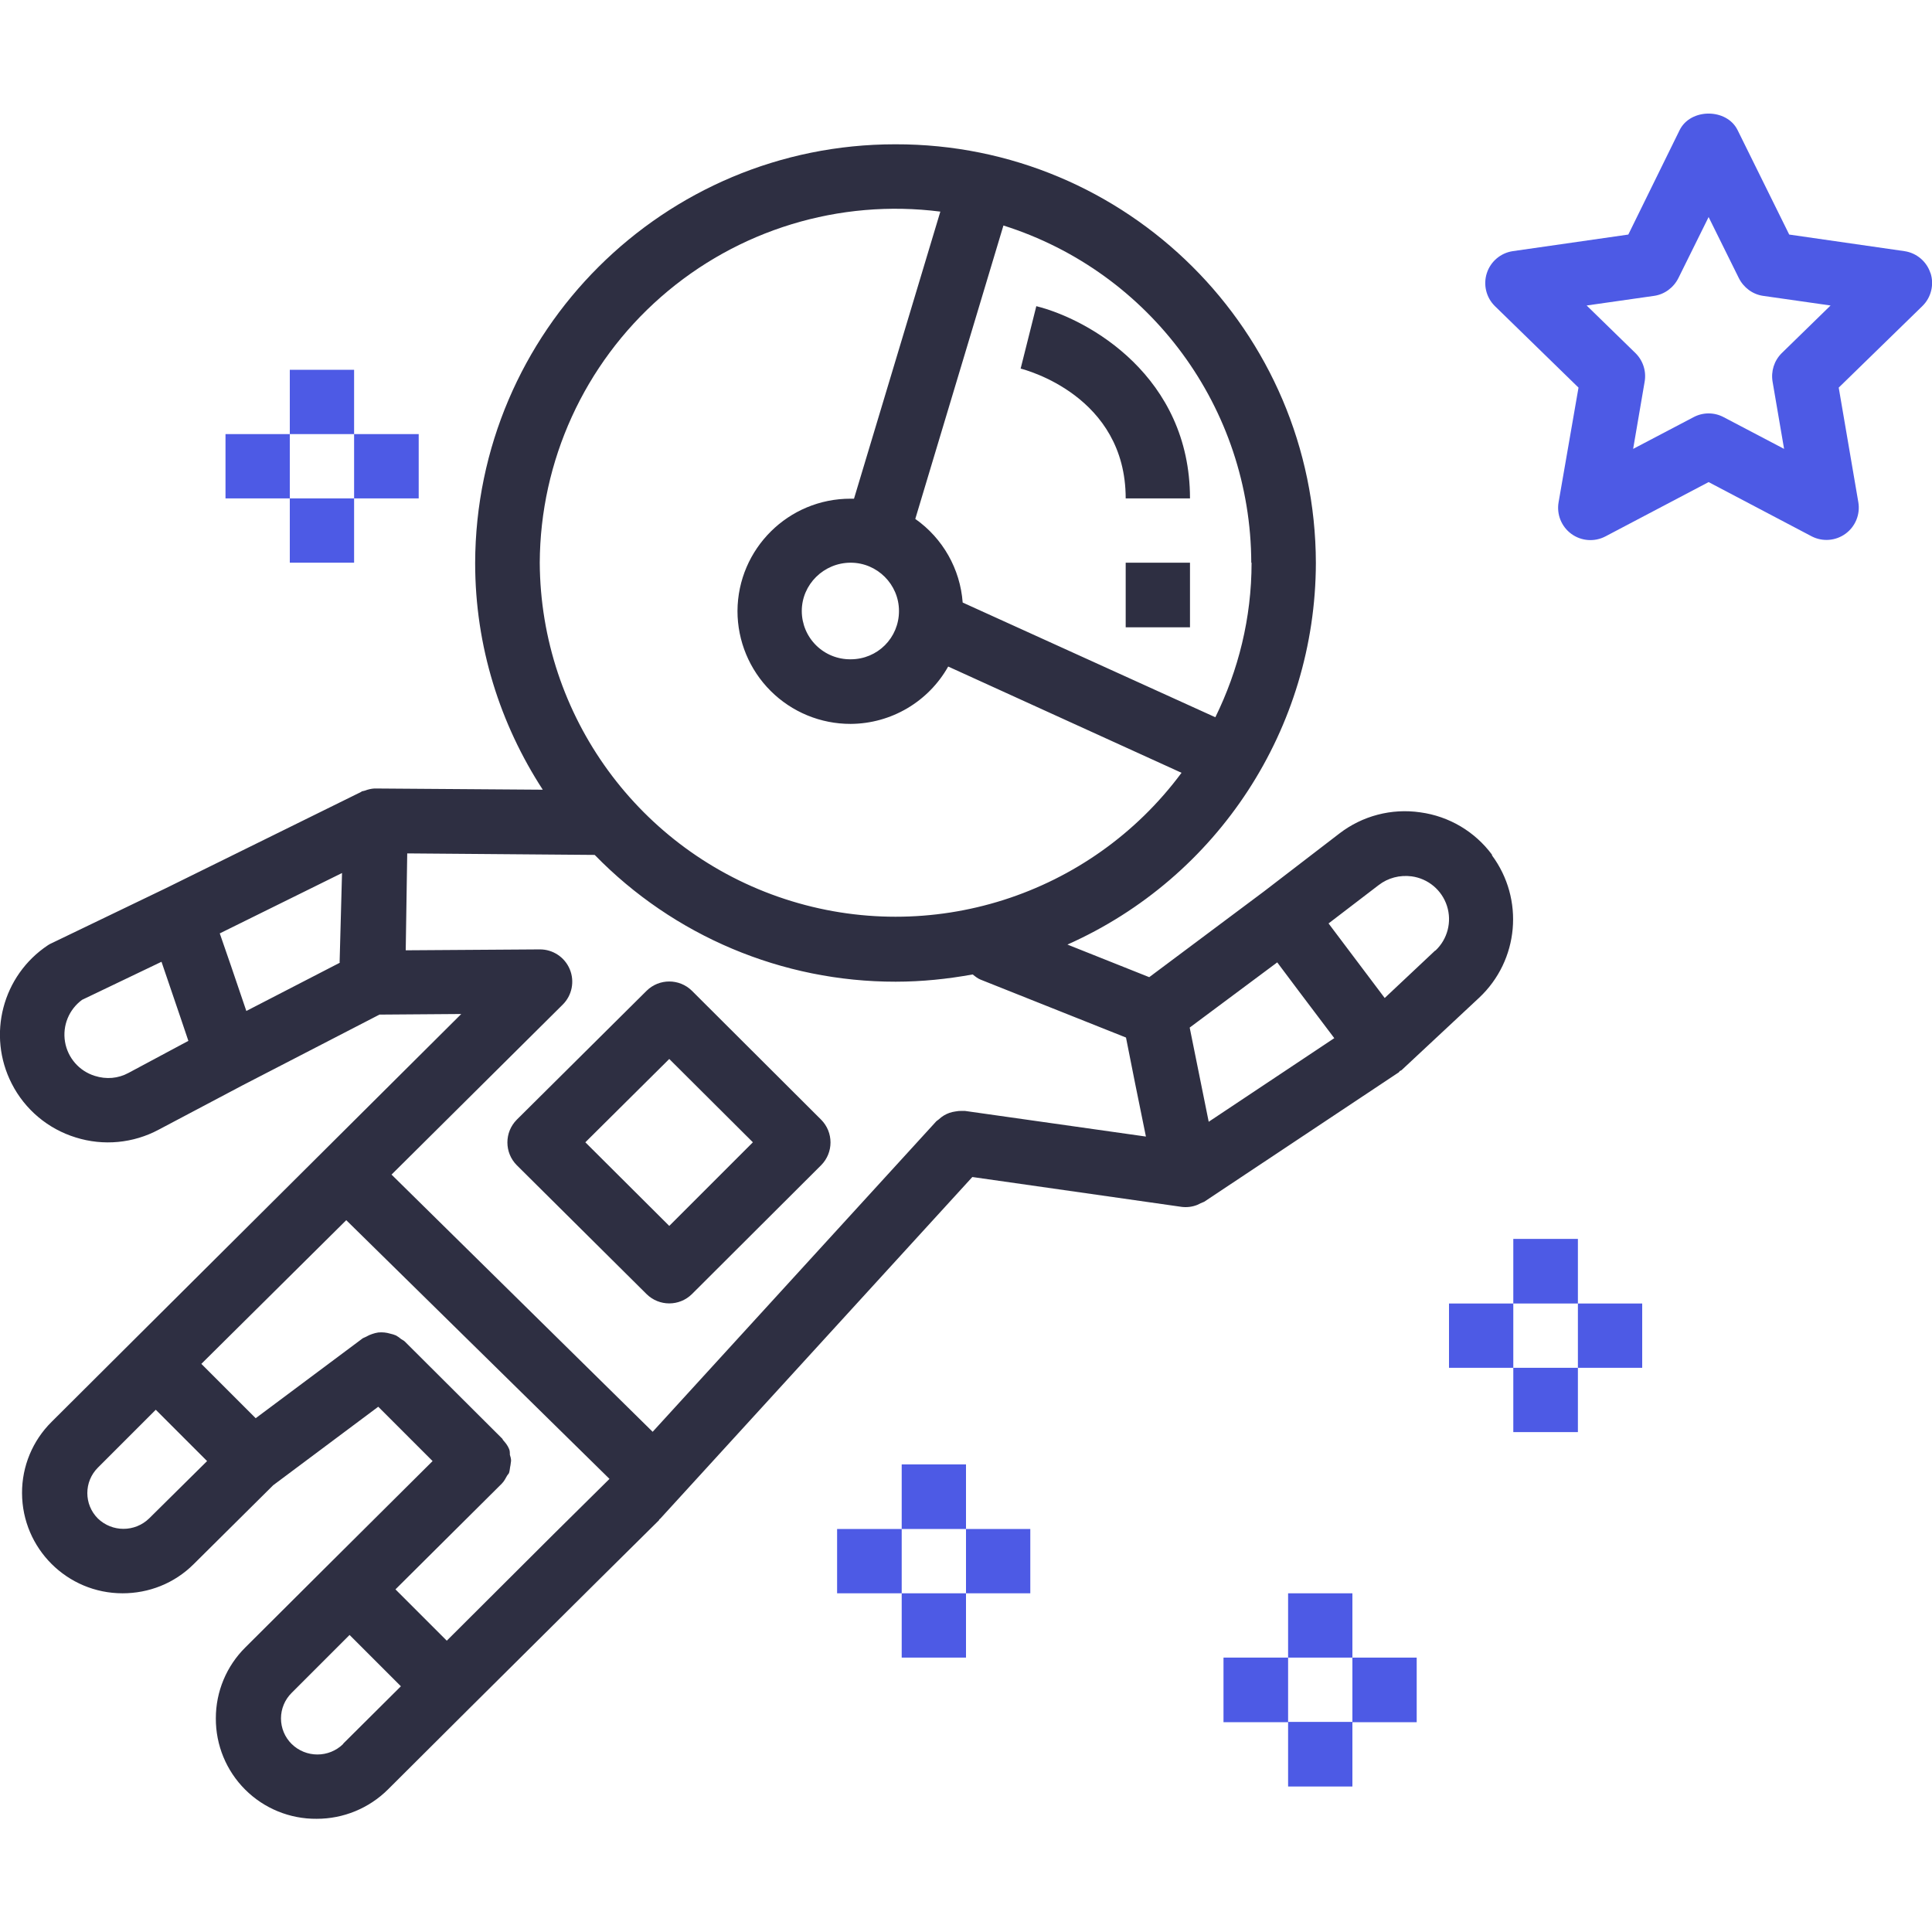
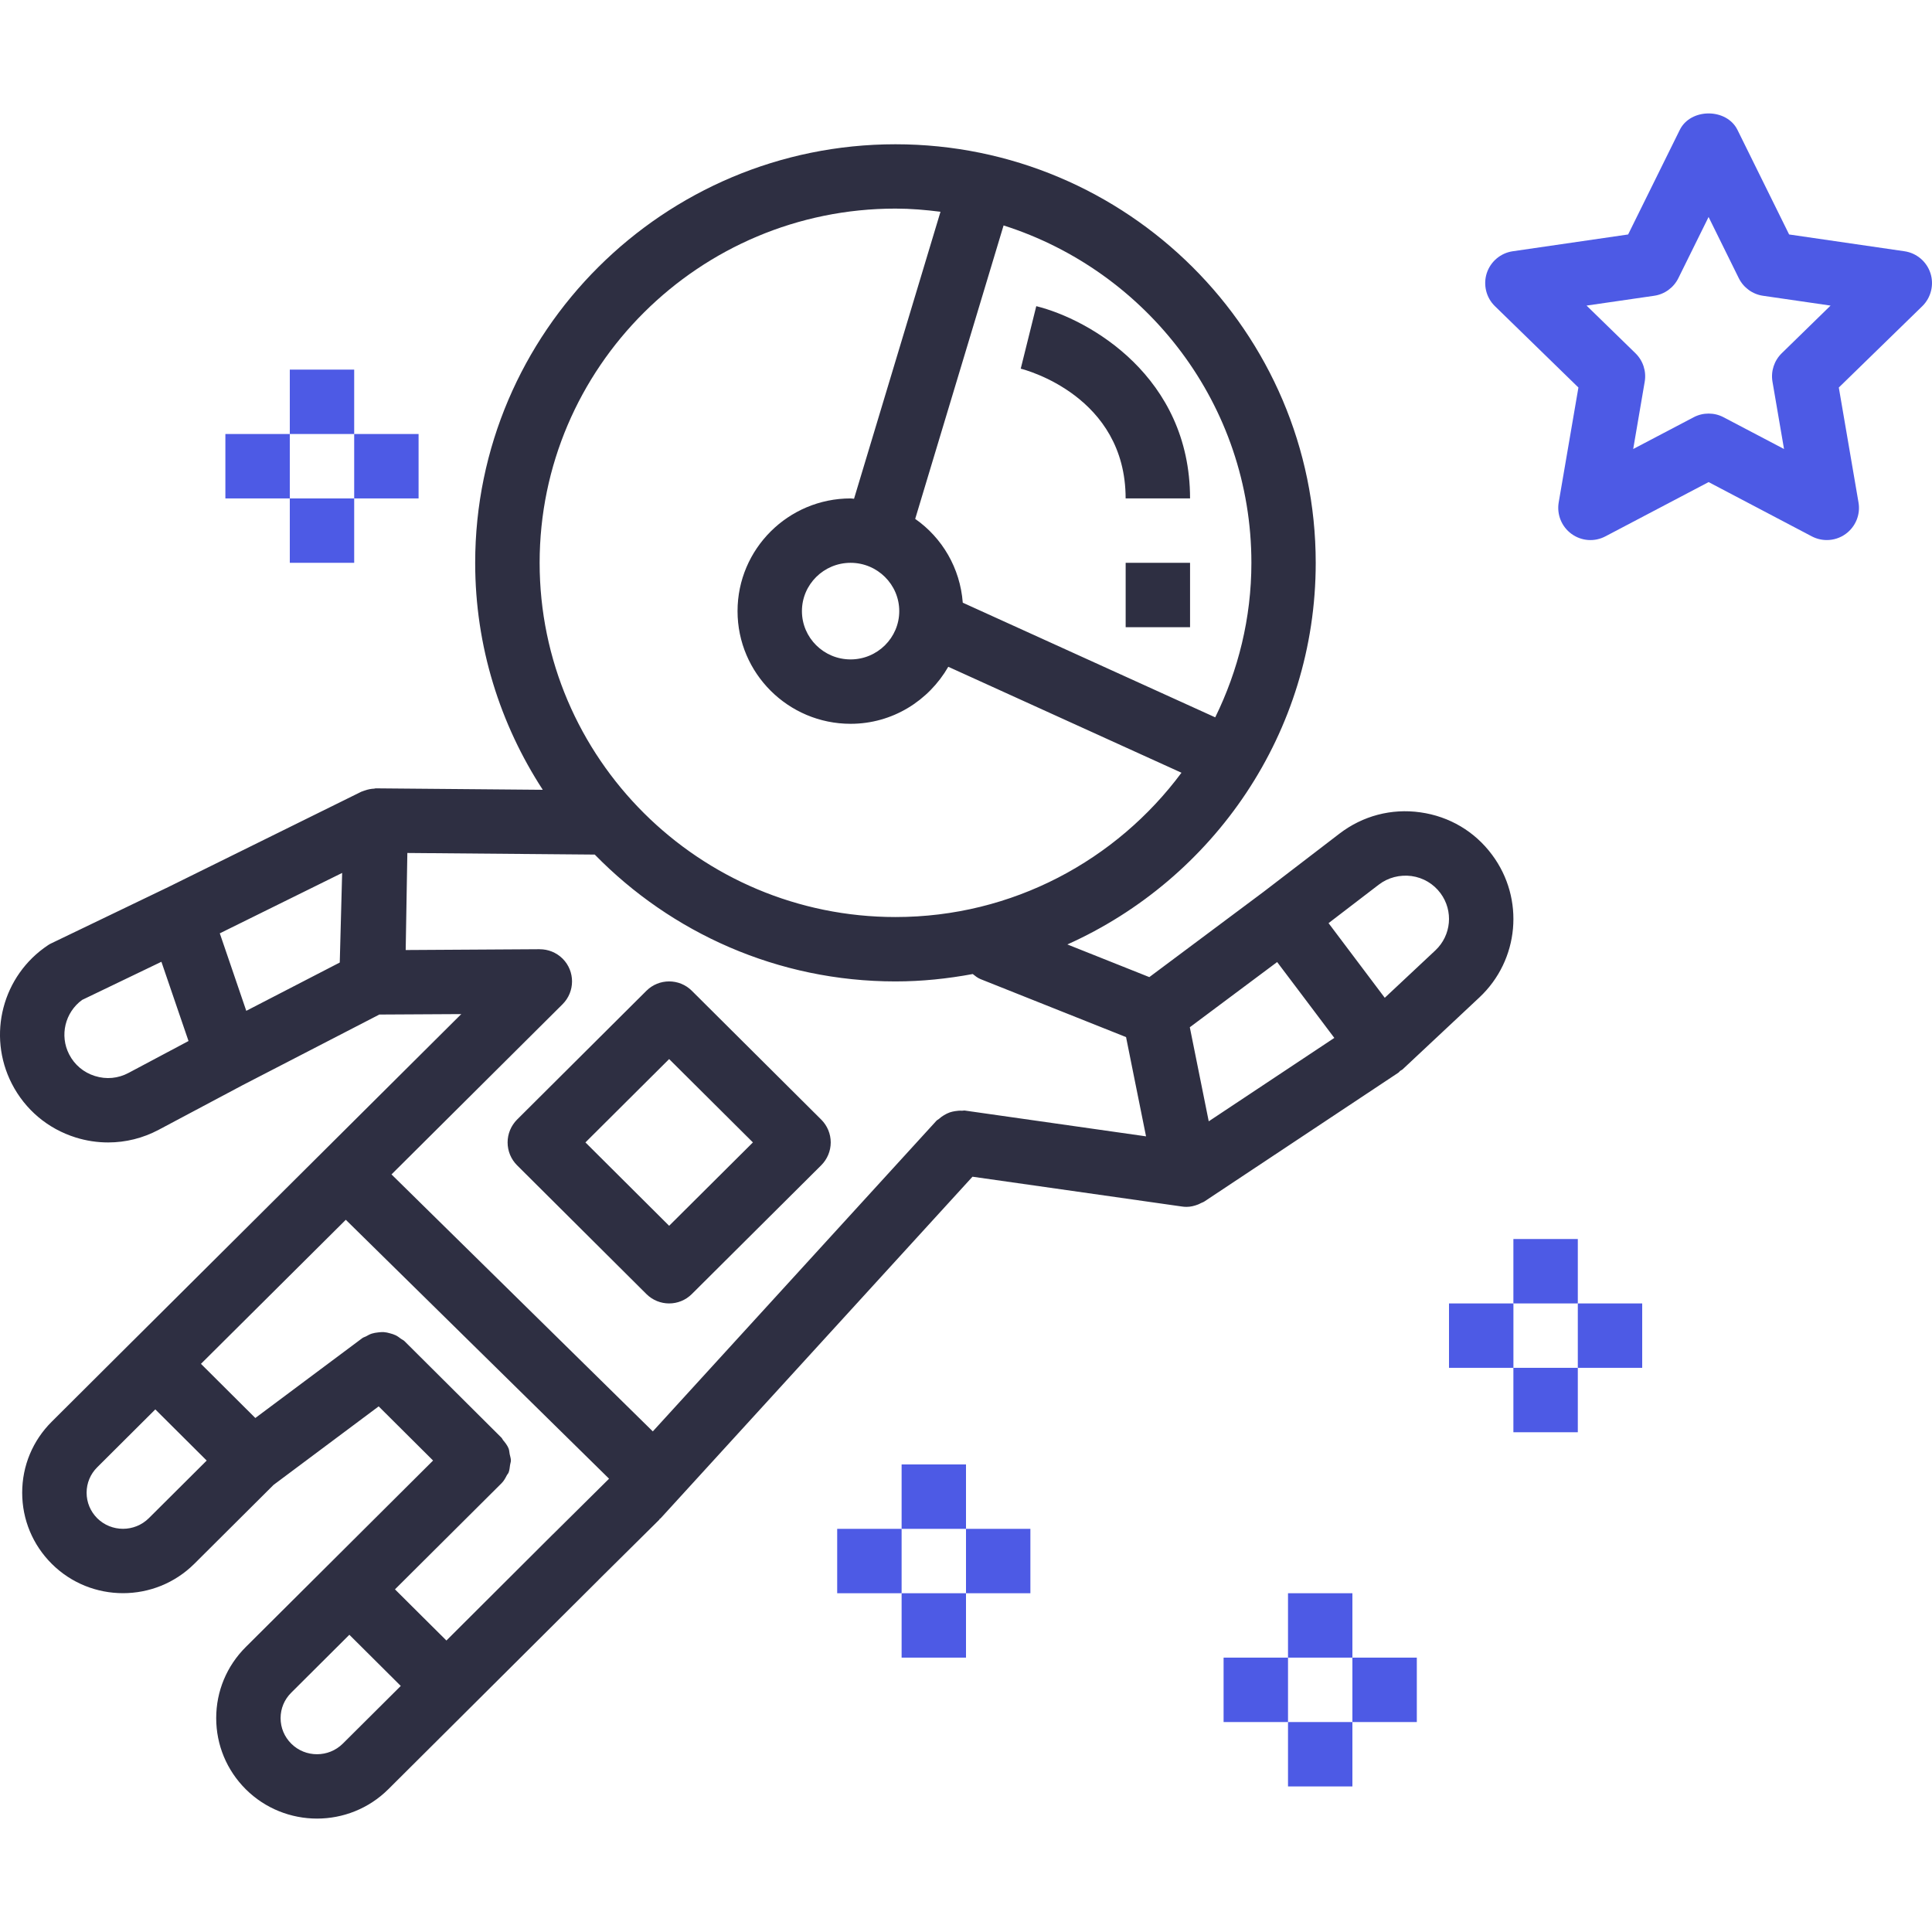
- <svg xmlns="http://www.w3.org/2000/svg" width="64" height="64" fill="none">
-   <path fill="#4D5AE5" d="M63.95 9.05a1.07 1.07 0 0 0-.86-.73l-3.82-.55-1.71-3.46c-.36-.73-1.56-.73-1.92 0l-1.7 3.46-3.83.55a1.07 1.07 0 0 0-.59 1.82l2.77 2.7-.66 3.8a1.07 1.07 0 0 0 1.55 1.13l3.42-1.8 3.42 1.8a1.07 1.07 0 0 0 1.54-1.13l-.65-3.8 2.77-2.7a1.07 1.07 0 0 0 .27-1.1Zm-4.93 2.65c-.25.25-.36.6-.3.95l.38 2.22-2-1.05a1.06 1.06 0 0 0-1 0l-2 1.05.38-2.22a1.07 1.07 0 0 0-.3-.95l-1.62-1.58 2.24-.32c.34-.05.64-.27.8-.59l1-2.02 1 2.02c.16.32.46.54.8.59l2.24.32-1.62 1.58Zm-6.75 29.34h-2.14v2.14h2.14v-2.14Zm0 4.27h-2.14v2.13h2.14v-2.13ZM54.4 43.18h-2.13v2.13h2.13v-2.13Zm-4.27 0H48v2.13h2.13v-2.13Zm-5.33 9.6h-2.13v2.13h2.13v-2.13Zm0 4.26h-2.13v2.14h2.13v-2.13Zm2.13-2.13H44.8v2.14h2.13V54.9Z" />
-   <path fill="#4D5AE5" d="M42.67 54.91h-2.14v2.14h2.14V54.9ZM32 48.51h-2.13v2.14H32V48.5Zm0 4.27h-2.13v2.13H32v-2.13Zm2.13-2.13H32v2.13h2.13v-2.13Zm-4.26 0h-2.14v2.13h2.14v-2.13Zm-18.14-38.4H9.6v2.13h2.13v-2.14Zm0 4.26H9.6v2.13h2.13v-2.13Zm2.14-2.13h-2.14v2.13h2.14v-2.13Zm-4.27 0H7.47v2.13H9.6v-2.13Z" />
-   <path fill="#2E2F42" d="M49.43 28.32a3.55 3.55 0 0 0-2.38-1.41 3.55 3.55 0 0 0-2.68.7l-2.5 1.92-3.8 2.84-2.71-1.08a13.87 13.87 0 0 0 8.23-12.64A13.9 13.9 0 0 0 29.66 4.78a13.91 13.91 0 0 0-13.92 13.87c0 2.77.83 5.34 2.24 7.51l-5.53-.04h-.05a1.04 1.04 0 0 0-.31.07l-.08.02c-.01 0-.03 0-.04.02L5.5 29.42l-3.78 1.82a.82.82 0 0 0-.13.07 3.56 3.56 0 0 0-1.2 4.59 3.55 3.55 0 0 0 2.12 1.78 3.56 3.56 0 0 0 2.75-.26l2.78-1.47 4.53-2.34 2.71-.02L4.4 44.42 1.71 47.1a3.3 3.3 0 0 0-.98 2.36 3.33 3.33 0 0 0 3.33 3.32c.86 0 1.71-.32 2.36-.97l2.63-2.61 3.48-2.6 1.8 1.8-3.52 3.5-2.68 2.67a3.3 3.3 0 0 0-.98 2.35 3.31 3.31 0 0 0 3.34 3.33 3.34 3.34 0 0 0 2.36-.97l2.68-2.67 4.29-4.26 2.02-2-.01-.01.04-.03 10.34-11.32 6.94.99a1.05 1.05 0 0 0 .52-.07l.1-.05.12-.05 6.42-4.27c.03-.01.04-.04.06-.06.03-.02.06-.02.08-.05l2.55-2.38a3.56 3.56 0 0 0 .42-4.72ZM4.26 35.54c-.35.19-.74.22-1.12.1a1.43 1.43 0 0 1-.42-2.52l2.63-1.26.63 1.85.26.77-1.98 1.06Zm7-3.65-3.1 1.6-.51-1.5-.37-1.07 4.05-2-.08 2.96Zm30.2-13.25c0 1.84-.44 3.57-1.2 5.12l-8.37-3.8a3.72 3.72 0 0 0-1.57-2.77l2.92-9.72a11.75 11.75 0 0 1 8.21 11.17Zm-23.58 0A11.78 11.78 0 0 1 31.15 7.01l-2.86 9.51h-.11a3.74 3.74 0 0 0-3.75 3.72 3.74 3.74 0 0 0 3.75 3.74 3.73 3.73 0 0 0 3.23-1.9l7.73 3.52a11.79 11.79 0 0 1-21.26-6.96Zm11.9 1.6c0 .89-.71 1.6-1.6 1.6a1.6 1.6 0 0 1-1.62-1.6c0-.88.73-1.6 1.62-1.6.88 0 1.6.72 1.6 1.6ZM4.94 50.3a1.22 1.22 0 0 1-1.7 0 1.19 1.19 0 0 1 0-1.68l1.92-1.92 1.7 1.7-1.92 1.9Zm6.43 7.47a1.22 1.22 0 0 1-1.71 0 1.19 1.19 0 0 1 0-1.69l1.92-1.92.8.8.9.9-1.91 1.9Zm6.96-6.94-3.53 3.52-.8-.8-.9-.9 3.52-3.5c.08-.08.13-.18.18-.27l.06-.08c.03-.09.03-.18.05-.26l.02-.15c0-.07-.02-.14-.04-.2 0-.07 0-.14-.03-.2-.04-.1-.11-.19-.19-.28-.02-.02-.02-.05-.05-.07l-3.21-3.2c-.04-.04-.08-.05-.12-.08a1.03 1.03 0 0 0-.17-.12.99.99 0 0 0-.19-.06 1.02 1.02 0 0 0-.2-.04 1.03 1.03 0 0 0-.2 0 1.07 1.07 0 0 0-.2.05.99.99 0 0 0-.2.09l-.11.05-3.55 2.65-1.8-1.8 4.8-4.76 8.72 8.57-1.86 1.84ZM31.96 36.8h-.1a1.04 1.04 0 0 0-.22.02.98.98 0 0 0-.37.13.99.99 0 0 0-.17.13l-.08.06-9.4 10.29-8.65-8.52 5.67-5.63a1.07 1.07 0 0 0-.76-1.83l-4.44.03.05-3.21 6.21.05a13.9 13.9 0 0 0 9.97 4.2c.87 0 1.72-.09 2.55-.24.08.06.16.13.26.17l4.82 1.92.3 1.51.36 1.77-6-.85Zm8.08.36-.63-3.12 2.9-2.16.75 1 1.14 1.51-4.16 2.77Zm7.5-5.67-1.67 1.57-1.86-2.47 1.66-1.27c.31-.24.7-.34 1.09-.29a1.43 1.43 0 0 1 .79 2.46Z" />
-   <path fill="#2E2F42" d="m27.2 37.09-4.28-4.27a1.07 1.07 0 0 0-1.5 0l-4.3 4.27a1.07 1.07 0 0 0 0 1.51l4.3 4.27a1.07 1.07 0 0 0 1.5 0l4.28-4.27a1.07 1.07 0 0 0 0-1.51Zm-5.03 3.52-2.78-2.77 2.78-2.76 2.77 2.76-2.77 2.77Zm12.16-30.47-.52 2.07c.15.04 3.48.9 3.48 4.3h2.13c0-4.03-3.33-5.93-5.1-6.37Zm5.1 8.5h-2.14v2.14h2.13v-2.14Z" />
+ <svg xmlns="http://www.w3.org/2000/svg" width="64" height="64" viewBox="0 0 64 64" fill="none">
+   <path d="M63.948 9.048C63.822 8.663 63.489 8.381 63.087 8.323L59.267 7.767L57.557 4.305C57.198 3.575 56.002 3.575 55.644 4.305L53.934 7.767L50.113 8.323C49.711 8.381 49.378 8.662 49.251 9.048C49.127 9.434 49.23 9.859 49.521 10.142L52.287 12.837L51.634 16.643C51.566 17.043 51.73 17.447 52.058 17.686C52.39 17.927 52.823 17.957 53.182 17.767L56.6 15.97L60.017 17.767C60.173 17.849 60.345 17.89 60.515 17.89C60.735 17.89 60.956 17.822 61.142 17.686C61.47 17.447 61.635 17.043 61.565 16.643L60.913 12.837L63.679 10.142C63.968 9.858 64.073 9.434 63.948 9.048ZM59.022 11.702C58.772 11.946 58.656 12.3 58.716 12.646L59.098 14.874L57.097 13.823C56.941 13.74 56.771 13.7 56.6 13.7C56.429 13.7 56.26 13.74 56.103 13.823L54.102 14.874L54.483 12.646C54.543 12.3 54.428 11.947 54.177 11.702L52.557 10.123L54.795 9.798C55.143 9.748 55.442 9.529 55.598 9.214L56.599 7.188L57.599 9.214C57.755 9.529 58.055 9.748 58.403 9.798L60.64 10.123L59.022 11.702Z" fill="#4D5AE5" />
+   <path d="M52.267 41.044H50.133V43.178H52.267V41.044Z" fill="#4D5AE5" />
+   <path d="M52.267 45.311H50.133V47.445H52.267V45.311Z" fill="#4D5AE5" />
+   <path d="M54.4 43.178H52.267V45.311H54.4V43.178Z" fill="#4D5AE5" />
+   <path d="M50.134 43.178H48V45.311H50.134V43.178Z" fill="#4D5AE5" />
+   <path d="M44.8 52.778H42.667V54.911H44.8V52.778Z" fill="#4D5AE5" />
+   <path d="M44.8 57.045H42.667V59.178H44.8V57.045Z" fill="#4D5AE5" />
+   <path d="M46.934 54.911H44.8V57.045H46.934V54.911Z" fill="#4D5AE5" />
+   <path d="M42.667 54.911H40.533V57.045H42.667V54.911Z" fill="#4D5AE5" />
+   <path d="M32 48.511H29.867V50.645H32V48.511Z" fill="#4D5AE5" />
+   <path d="M32 52.778H29.867V54.911H32V52.778Z" fill="#4D5AE5" />
+   <path d="M34.133 50.645H32V52.778H34.133V50.645Z" fill="#4D5AE5" />
+   <path d="M29.867 50.645H27.733V52.778H29.867V50.645Z" fill="#4D5AE5" />
+   <path d="M11.733 12.244H9.6V14.377H11.733V12.244Z" fill="#4D5AE5" />
+   <path d="M11.733 16.511H9.6V18.644H11.733V16.511Z" fill="#4D5AE5" />
+   <path d="M13.866 14.377H11.733V16.511H13.866V14.377Z" fill="#4D5AE5" />
+   <path d="M9.6 14.377H7.466V16.511H9.6V14.377Z" fill="#4D5AE5" />
+   <path d="M49.429 28.319C48.855 27.543 48.011 27.044 47.053 26.91C46.091 26.773 45.141 27.026 44.373 27.614L41.87 29.533L41.869 29.534L38.073 32.368L35.358 31.286C40.2 29.114 43.585 24.27 43.585 18.646C43.585 11 37.34 4.779 29.663 4.779C21.986 4.779 15.741 11 15.741 18.646C15.741 21.418 16.569 23.994 17.98 26.163L12.453 26.115C12.45 26.115 12.447 26.115 12.443 26.115C12.426 26.115 12.412 26.123 12.396 26.125C12.291 26.129 12.187 26.15 12.086 26.186C12.06 26.196 12.034 26.201 12.009 26.213C11.996 26.218 11.984 26.22 11.971 26.226L5.505 29.419C5.504 29.419 5.503 29.419 5.503 29.419L1.716 31.241C1.674 31.259 1.631 31.283 1.59 31.311C0.08 32.316 -0.434 34.289 0.393 35.902C0.834 36.759 1.583 37.391 2.505 37.68C2.86 37.791 3.223 37.845 3.584 37.845C4.163 37.845 4.737 37.703 5.262 37.423L8.038 35.947L12.566 33.608L15.28 33.593L4.396 44.424C4.395 44.425 4.394 44.425 4.393 44.426L1.716 47.093C1.083 47.722 0.735 48.557 0.735 49.448C0.735 50.337 1.083 51.175 1.716 51.805C2.365 52.452 3.22 52.776 4.074 52.776C4.93 52.776 5.783 52.452 6.435 51.805L9.063 49.188L12.544 46.588L14.346 48.382L10.823 51.89C10.822 51.892 10.821 51.892 10.82 51.893L8.142 54.559C7.51 55.189 7.162 56.024 7.162 56.914C7.162 57.804 7.51 58.641 8.142 59.272C8.792 59.918 9.647 60.243 10.502 60.243C11.356 60.243 12.212 59.918 12.862 59.272L15.541 56.605L19.826 52.339C19.827 52.337 19.827 52.336 19.828 52.335L21.847 50.335L21.839 50.328C21.852 50.315 21.87 50.311 21.883 50.297L32.215 38.98L39.157 39.968C39.207 39.976 39.257 39.979 39.307 39.979C39.437 39.979 39.561 39.948 39.682 39.902C39.717 39.889 39.748 39.872 39.781 39.855C39.819 39.836 39.86 39.825 39.896 39.801L46.323 35.534C46.347 35.518 46.359 35.492 46.382 35.475C46.407 35.455 46.439 35.447 46.463 35.424L49.006 33.042C50.329 31.803 50.511 29.772 49.429 28.319ZM4.261 35.54C3.914 35.726 3.521 35.763 3.144 35.644C2.771 35.528 2.468 35.273 2.291 34.928C1.968 34.301 2.155 33.537 2.719 33.124L5.347 31.86L5.979 33.709L6.245 34.485L4.261 35.54ZM11.255 31.885L8.158 33.485L7.648 31.991L7.281 30.918L11.334 28.917L11.255 31.885ZM41.454 18.644C41.454 20.481 41.016 22.213 40.256 23.763L31.893 19.965C31.806 18.818 31.211 17.814 30.317 17.189L33.245 7.468C38 8.981 41.454 13.417 41.454 18.644ZM17.876 18.644C17.876 12.175 23.165 6.91 29.665 6.91C30.171 6.91 30.666 6.953 31.155 7.015L28.291 16.522C28.253 16.521 28.216 16.511 28.177 16.511C26.112 16.511 24.432 18.185 24.432 20.244C24.432 22.303 26.112 23.977 28.177 23.977C29.566 23.977 30.766 23.211 31.413 22.088L39.138 25.598C36.989 28.491 33.549 30.378 29.665 30.378C23.165 30.378 17.876 25.113 17.876 18.644ZM29.789 20.244C29.789 21.126 29.065 21.844 28.177 21.844C27.288 21.844 26.565 21.126 26.565 20.244C26.565 19.362 27.288 18.644 28.177 18.644C29.065 18.644 29.789 19.362 29.789 20.244ZM4.93 50.292C4.457 50.761 3.692 50.76 3.221 50.294C2.994 50.066 2.869 49.767 2.869 49.448C2.869 49.13 2.994 48.83 3.221 48.605L5.145 46.688L6.847 48.383L4.93 50.292ZM11.357 57.759C10.885 58.228 10.119 58.229 9.648 57.761C9.42 57.533 9.295 57.234 9.295 56.915C9.295 56.597 9.42 56.297 9.648 56.072L11.573 54.154L12.378 54.955L13.276 55.849L11.357 57.759ZM18.321 50.822C18.32 50.823 18.319 50.823 18.317 50.824L14.788 54.344L13.982 53.543L13.084 52.649L16.611 49.138C16.611 49.138 16.611 49.138 16.611 49.137C16.612 49.136 16.613 49.136 16.614 49.135C16.694 49.055 16.744 48.959 16.793 48.864C16.807 48.837 16.834 48.813 16.846 48.784C16.879 48.702 16.884 48.614 16.897 48.527C16.903 48.478 16.924 48.432 16.924 48.382C16.924 48.311 16.899 48.241 16.884 48.171C16.871 48.107 16.871 48.042 16.847 47.98C16.806 47.88 16.737 47.791 16.664 47.705C16.644 47.681 16.637 47.651 16.614 47.629C16.614 47.629 16.614 47.629 16.613 47.629C16.612 47.628 16.612 47.626 16.611 47.625L13.397 44.425C13.363 44.391 13.319 44.377 13.281 44.348C13.224 44.304 13.17 44.264 13.107 44.233C13.046 44.203 12.984 44.185 12.92 44.168C12.852 44.148 12.786 44.133 12.714 44.128C12.649 44.124 12.588 44.13 12.523 44.138C12.452 44.146 12.385 44.156 12.315 44.178C12.248 44.2 12.188 44.233 12.127 44.268C12.087 44.29 12.042 44.298 12.005 44.325L8.458 46.973L6.657 45.179L11.455 40.407L20.176 48.984L18.321 50.822ZM31.958 36.788C31.927 36.784 31.899 36.796 31.868 36.794C31.79 36.789 31.715 36.795 31.637 36.808C31.577 36.818 31.519 36.83 31.461 36.85C31.393 36.874 31.331 36.906 31.268 36.944C31.209 36.98 31.154 37.019 31.102 37.067C31.076 37.089 31.045 37.1 31.022 37.125L21.625 47.417L12.969 38.904L18.635 33.267C19.052 32.851 19.055 32.176 18.639 31.758C18.428 31.548 18.152 31.444 17.876 31.445V31.444L13.439 31.471L13.494 28.256L19.702 28.309C22.232 30.897 25.761 32.511 29.665 32.511C30.54 32.511 31.393 32.42 32.224 32.266C32.304 32.33 32.383 32.395 32.483 32.435L37.302 34.355L37.607 35.872L37.964 37.643L31.958 36.788ZM40.041 37.145L39.414 34.029L42.307 31.869L43.065 32.873L44.201 34.382L40.041 37.145ZM47.548 31.483L45.872 33.053L44.01 30.58L45.673 29.306C45.983 29.067 46.374 28.97 46.758 29.02C47.145 29.074 47.486 29.276 47.718 29.588C48.152 30.172 48.078 30.986 47.548 31.483Z" fill="#2E2F42" />
+   <path d="M27.204 37.088L22.918 32.821C22.503 32.407 21.829 32.407 21.413 32.821L17.128 37.088C16.928 37.29 16.815 37.561 16.815 37.844C16.815 38.128 16.927 38.4 17.128 38.601L21.413 42.867C21.621 43.074 21.894 43.178 22.166 43.178C22.438 43.178 22.711 43.074 22.918 42.867L27.204 38.601C27.405 38.4 27.519 38.128 27.519 37.844C27.519 37.561 27.406 37.289 27.204 37.088ZM22.166 40.606L19.393 37.844L22.166 35.083L24.941 37.844L22.166 40.606Z" fill="#2E2F42" />
+   <path d="M34.328 10.142L33.813 12.213C33.955 12.248 37.288 13.117 37.288 16.511H39.422C39.422 12.476 36.091 10.58 34.328 10.142Z" fill="#2E2F42" />
+   <path d="M39.422 18.644H37.289V20.777H39.422V18.644Z" fill="#2E2F42" />
</svg>
